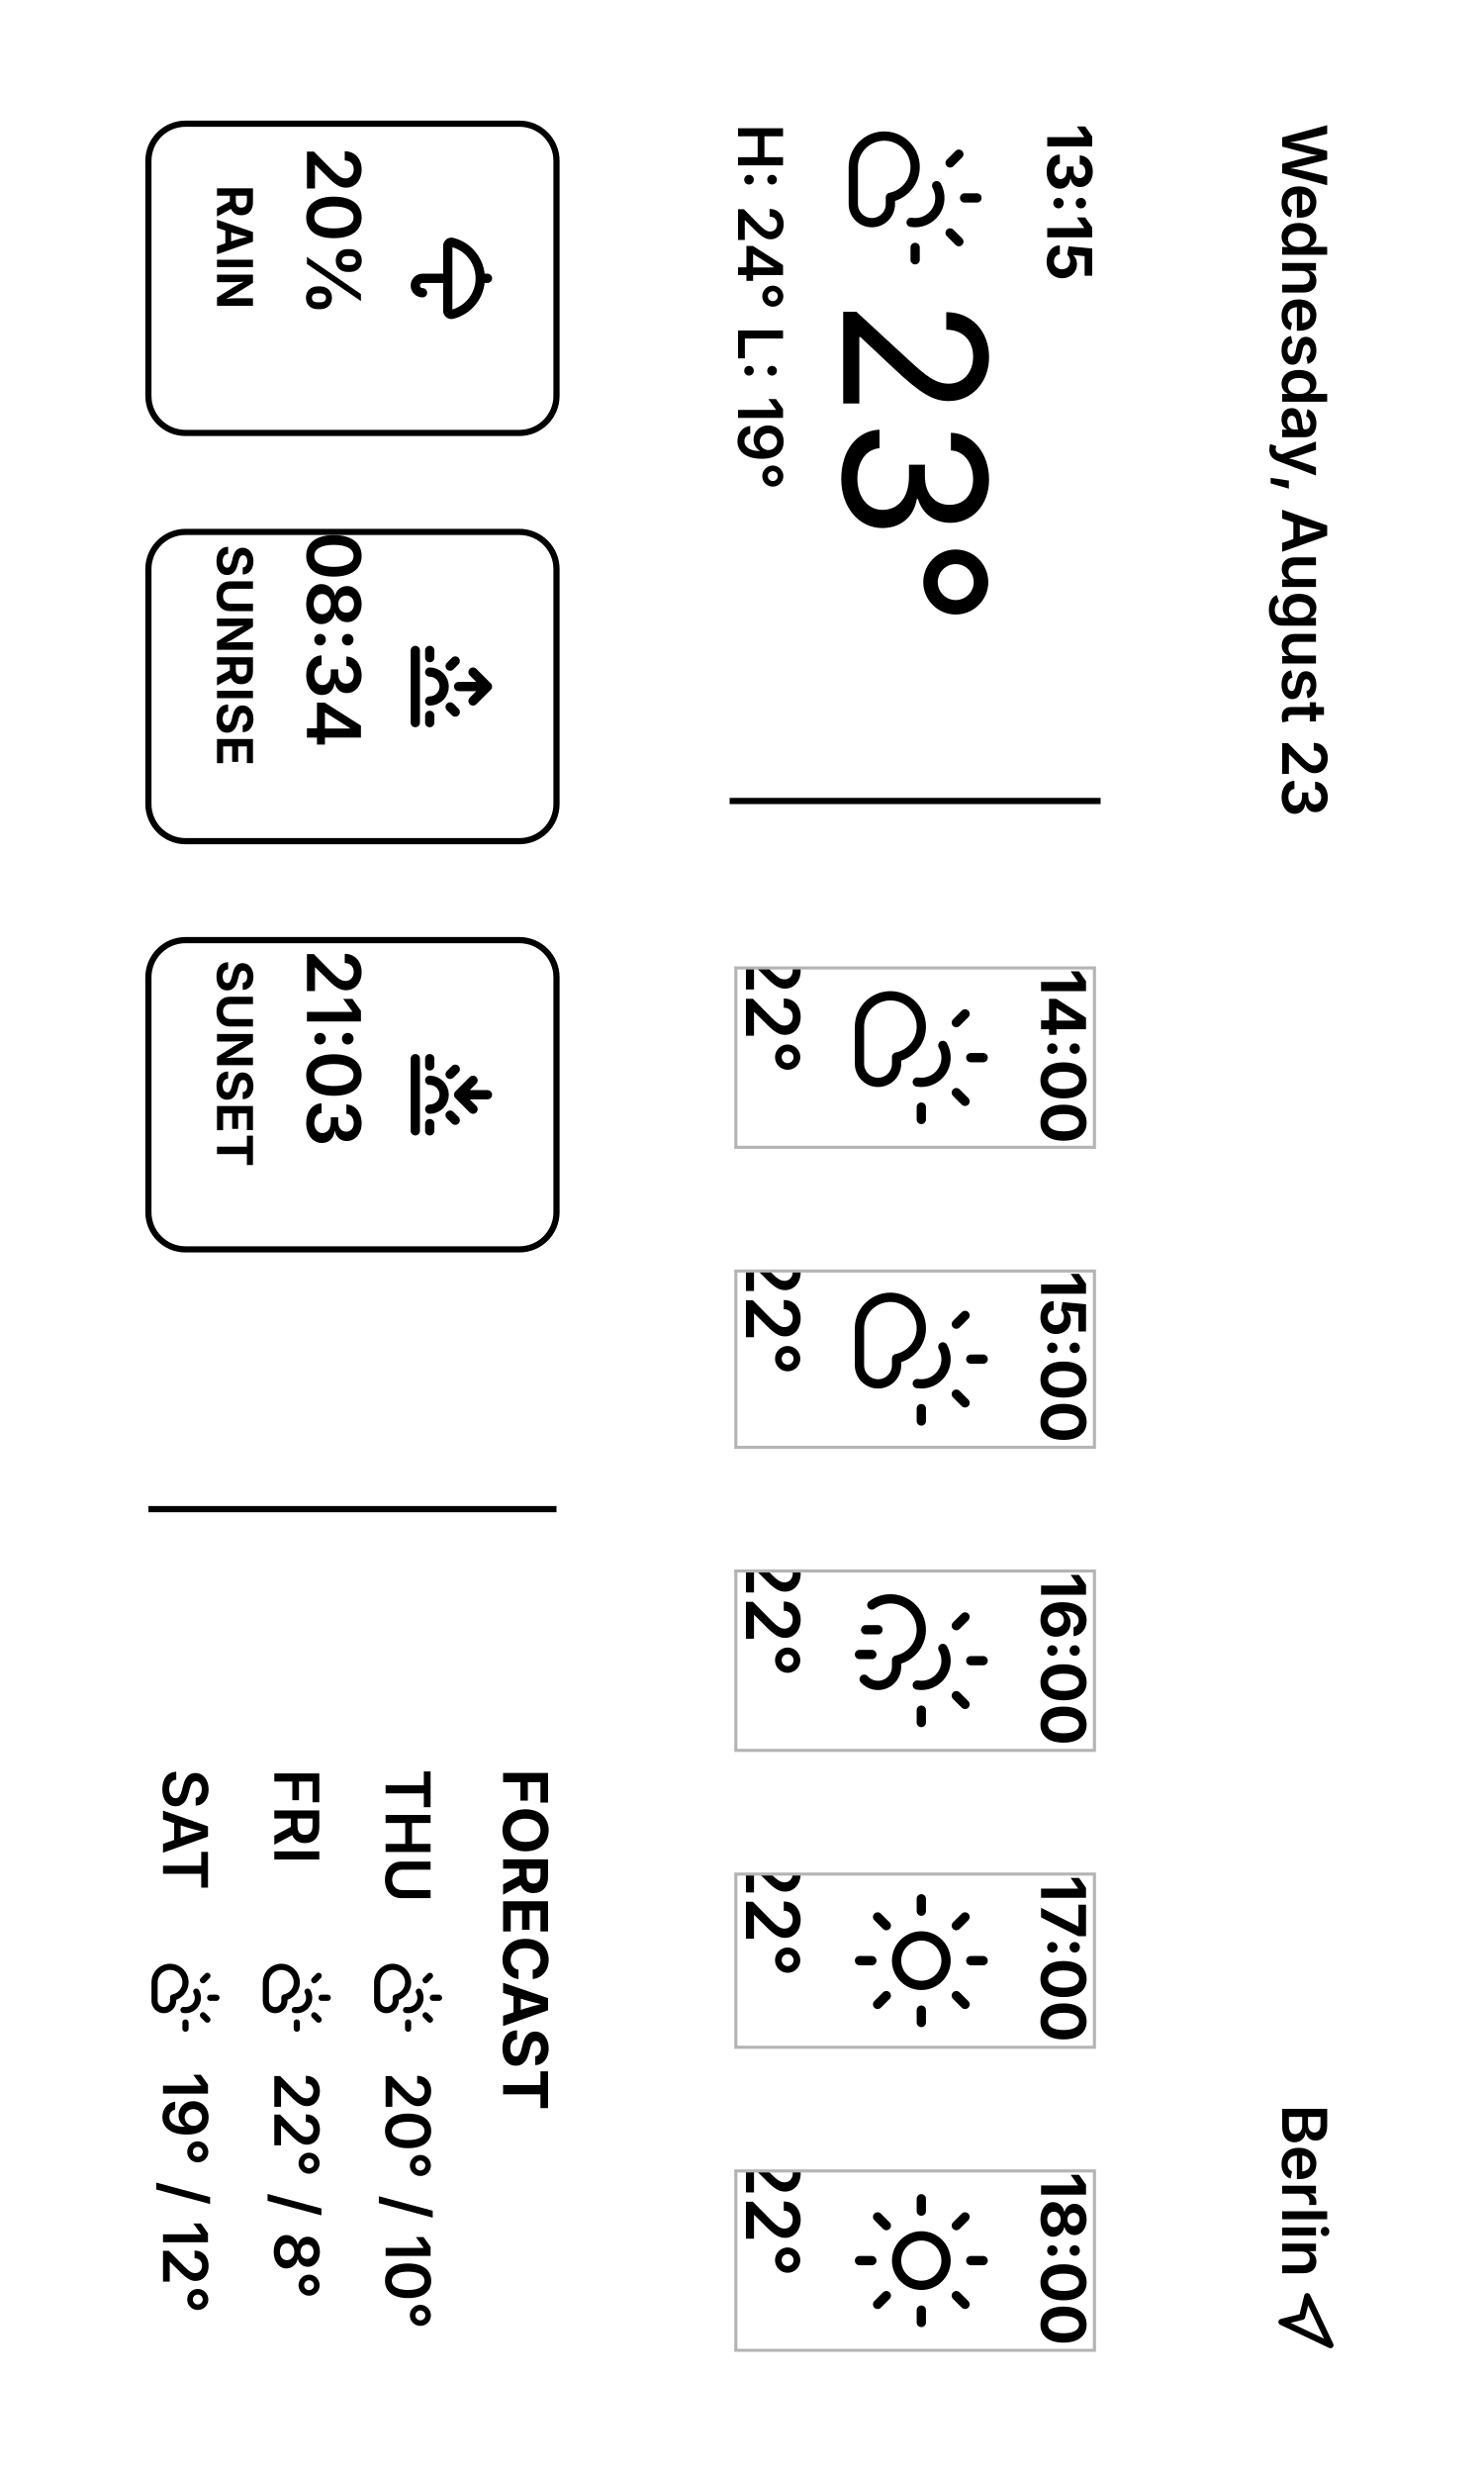
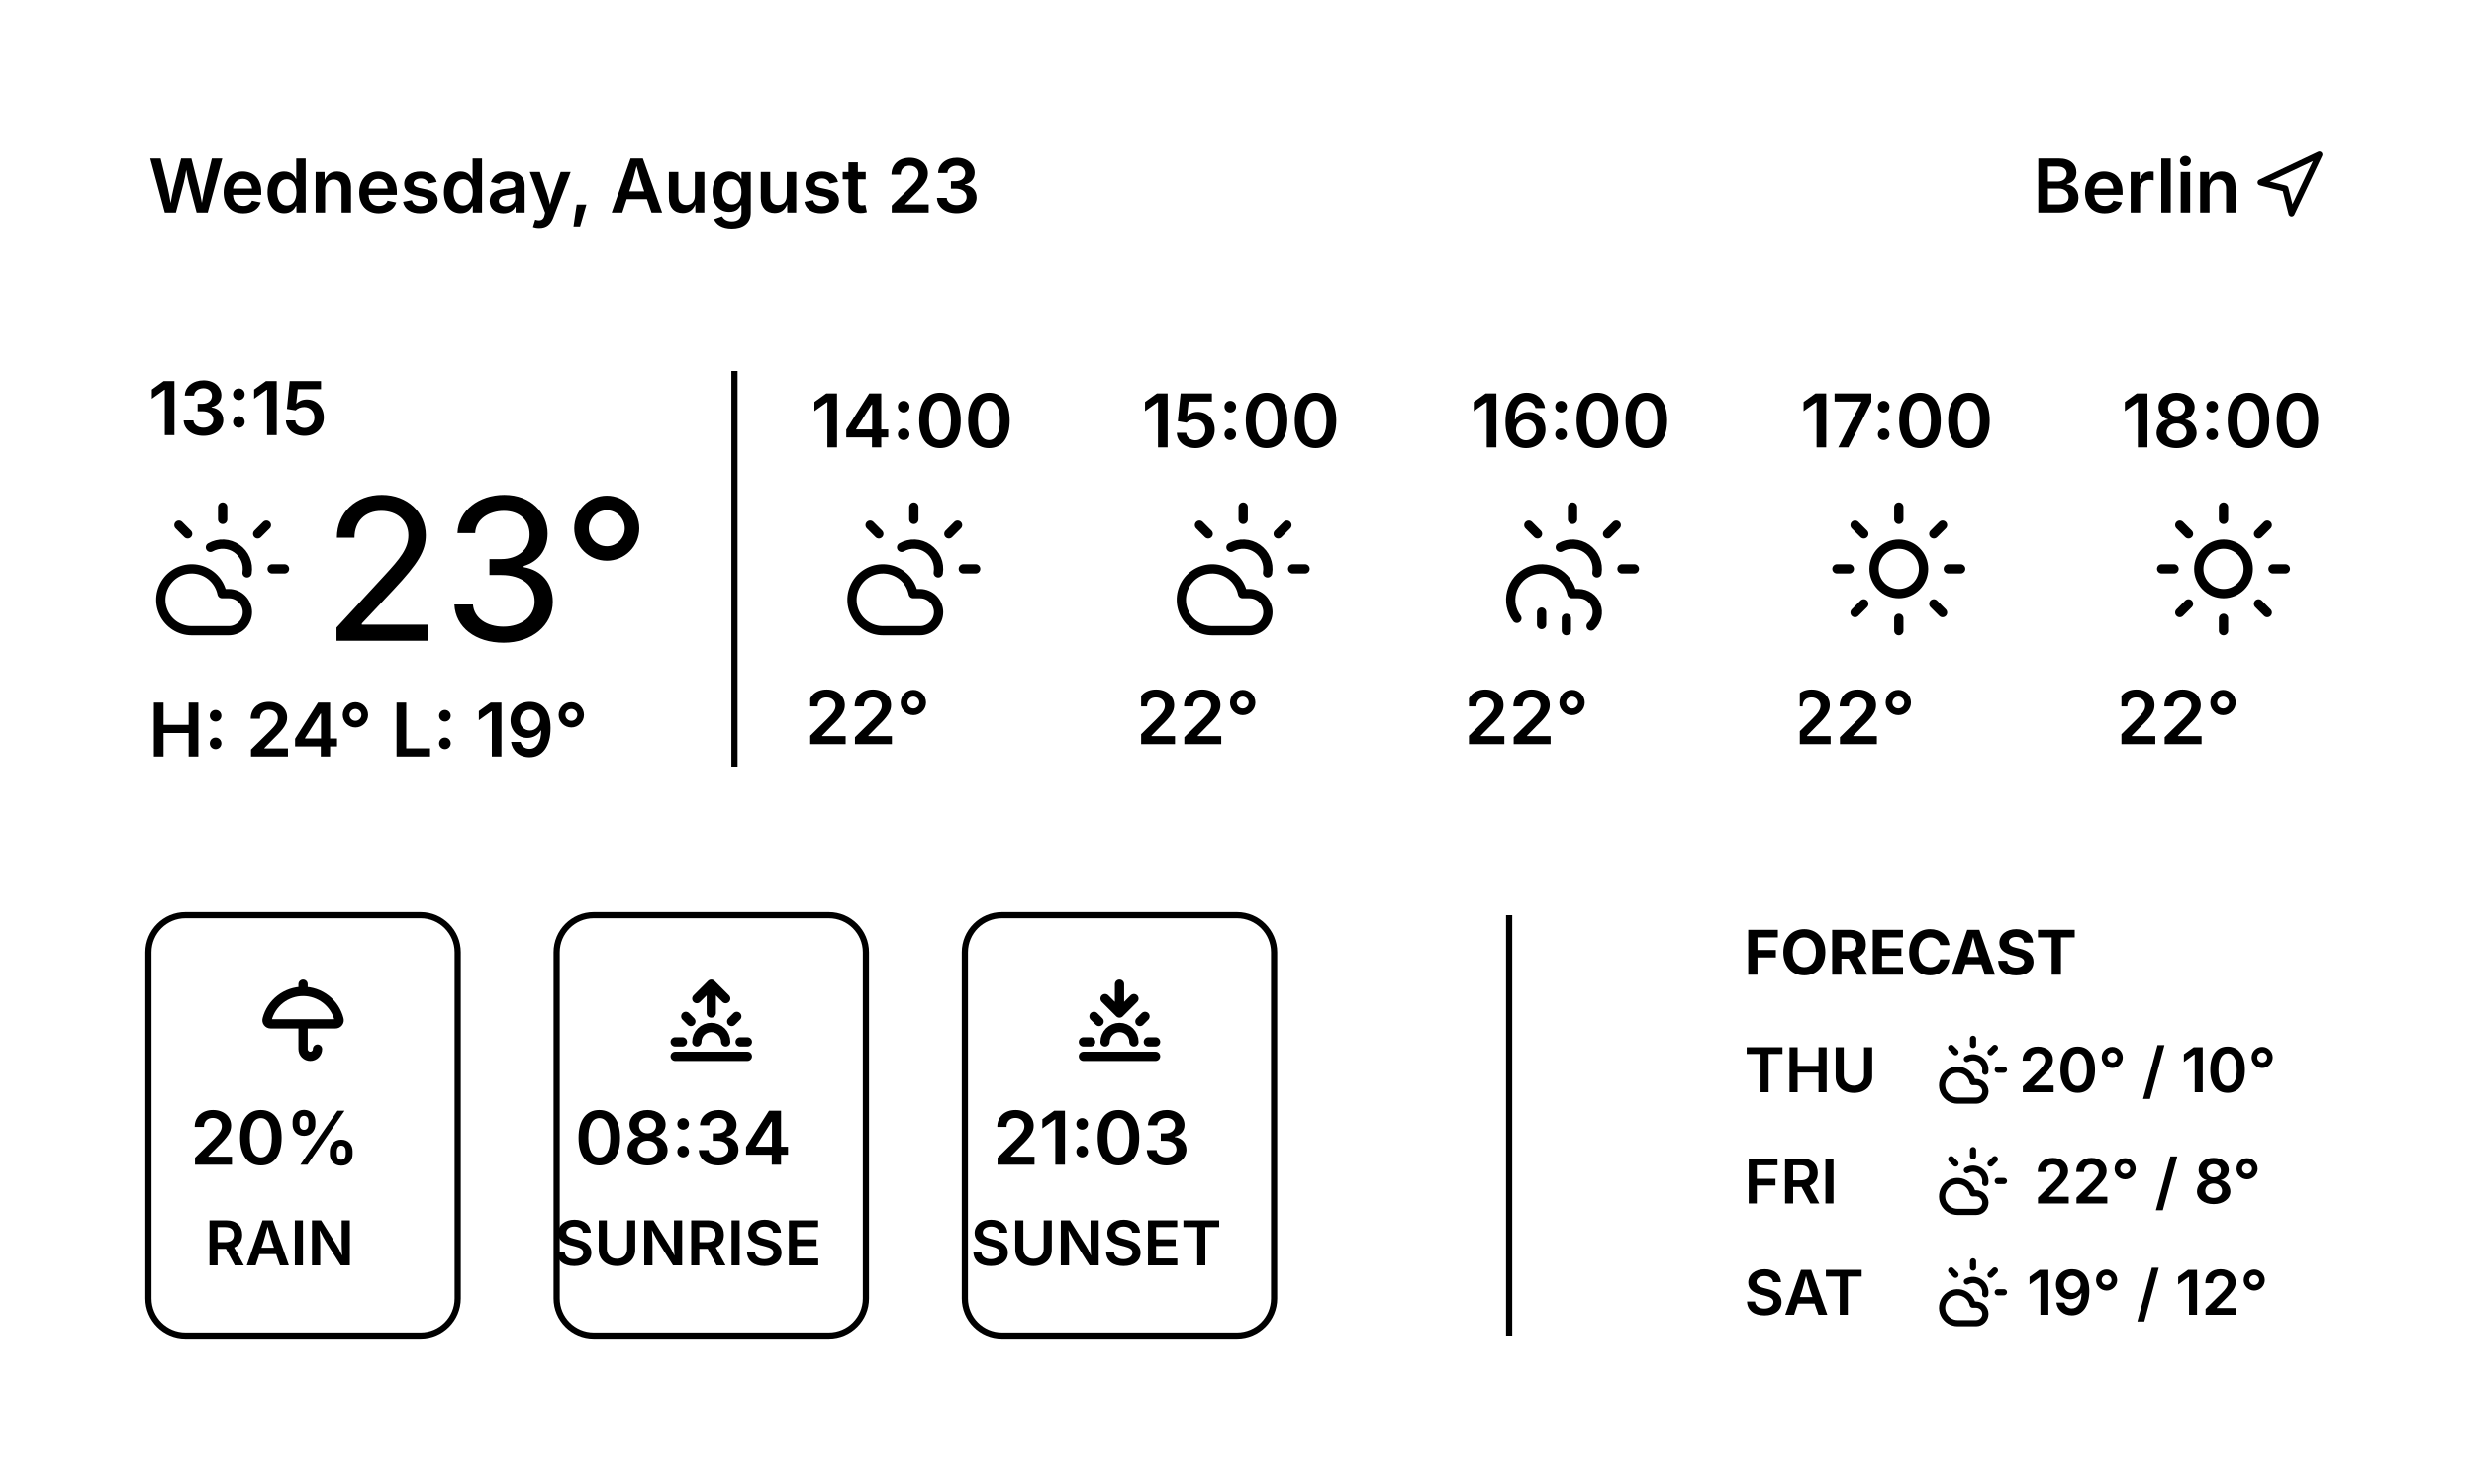
- <svg xmlns="http://www.w3.org/2000/svg" width="480" height="800" viewBox="0 0 480 800" fill="none">
-   <rect width="480" height="800" fill="#1E1E1E" />
-   <rect width="800" height="480" transform="matrix(0 1 -1 0 480 0)" fill="white" />
-   <text transform="matrix(0 1 -1 0 432 40)" fill="black" style="white-space: pre" xml:space="preserve" font-family="Inter" font-size="20" font-weight="600" letter-spacing="0em">
-     <tspan x="0" y="17.273">Wednesday, August 23</tspan>
+ <svg xmlns="http://www.w3.org/2000/svg" width="800" height="480" viewBox="0 0 800 480" fill="none">
+   <rect width="800" height="480" fill="#1E1E1E" />
+   <rect width="800" height="480" fill="white" />
+   <text fill="black" style="white-space: pre" xml:space="preserve" font-family="Inter" font-size="24" font-weight="600" letter-spacing="0em">
+     <tspan x="48" y="68.727">Wednesday, August 23</tspan>
  </text>
-   <text transform="matrix(0 1 -1 0 432 680)" fill="black" style="white-space: pre" xml:space="preserve" font-family="Inter" font-size="20" font-weight="600" letter-spacing="0em">
-     <tspan x="0.453" y="17.273">Berlin</tspan>
+   <text fill="black" style="white-space: pre" xml:space="preserve" font-family="Inter" font-size="24" font-weight="600" letter-spacing="0em">
+     <tspan x="657.344" y="68.727">Berlin</tspan>
  </text>
-   <path d="M422.833 742.5L430.333 758.333L414.5 750.833L421.167 749.167L422.833 742.5Z" stroke-width="2" stroke-linecap="round" stroke-linejoin="round" stroke="black" />
-   <text transform="matrix(0 1 -1 0 356 40)" fill="black" style="white-space: pre" xml:space="preserve" font-family="Inter" font-size="20" font-weight="bold" letter-spacing="0.02em">
-     <tspan x="0" y="17.273">13:15</tspan>
+   <path d="M731 59L750 50L741 69L739 61L731 59Z" stroke-width="2" stroke-linecap="round" stroke-linejoin="round" stroke="black" />
+   <text fill="black" style="white-space: pre" xml:space="preserve" font-family="Inter" font-size="24" font-weight="600" letter-spacing="0em">
+     <tspan x="48" y="140.727">13:15</tspan>
  </text>
-   <path d="M316 64H312M310.14 49.86L307.32 52.68M296 80V84M310.14 78.14L307.32 75.32M294.7 71.894C296.191 72.14 297.721 71.959 299.114 71.371C300.506 70.784 301.703 69.814 302.567 68.574C303.431 67.334 303.926 65.875 303.995 64.365C304.064 62.856 303.703 61.357 302.956 60.044M276 66V54C276 52.108 276.538 50.255 277.549 48.656C278.561 47.057 280.005 45.778 281.715 44.967C283.424 44.156 285.328 43.847 287.207 44.075C289.085 44.303 290.86 45.06 292.325 46.257C293.791 47.453 294.887 49.041 295.486 50.836C296.085 52.631 296.162 54.559 295.709 56.396C295.256 58.233 294.292 59.904 292.927 61.214C291.562 62.525 289.854 63.422 288 63.8V66C288 67.591 287.368 69.117 286.243 70.243C285.117 71.368 283.591 72 282 72C280.409 72 278.883 71.368 277.757 70.243C276.632 69.117 276 67.591 276 66Z" stroke-width="3" stroke-linecap="round" stroke-linejoin="round" stroke="black" />
-   <text transform="matrix(0 1 -1 0 328 96)" fill="black" style="white-space: pre" xml:space="preserve" font-family="Inter" font-size="64" letter-spacing="0em">
-     <tspan x="0" y="55.273">23°</tspan>
+   <path d="M72 164V168M57.86 169.86L60.68 172.68M88 184H92M86.14 169.86L83.32 172.68M79.894 185.3C80.14 183.809 79.959 182.279 79.371 180.886C78.784 179.494 77.814 178.297 76.574 177.433C75.334 176.569 73.875 176.074 72.365 176.005C70.856 175.936 69.357 176.297 68.044 177.044M74 204H62C60.108 204 58.255 203.462 56.656 202.451C55.057 201.439 53.778 199.995 52.967 198.285C52.156 196.576 51.847 194.672 52.075 192.793C52.303 190.915 53.06 189.14 54.257 187.675C55.454 186.209 57.041 185.113 58.836 184.514C60.631 183.915 62.559 183.838 64.396 184.291C66.233 184.744 67.904 185.708 69.214 187.073C70.525 188.438 71.422 190.146 71.8 192H74C75.591 192 77.118 192.632 78.243 193.757C79.368 194.883 80 196.409 80 198C80 199.591 79.368 201.117 78.243 202.243C77.118 203.368 75.591 204 74 204Z" stroke-width="3" stroke-linecap="round" stroke-linejoin="round" stroke="black" />
+   <text fill="black" style="white-space: pre" xml:space="preserve" font-family="Inter" font-size="64" letter-spacing="0em">
+     <tspan x="104" y="207.273">23°</tspan>
  </text>
-   <text transform="matrix(0 1 -1 0 256 40)" fill="black" style="white-space: pre" xml:space="preserve" font-family="Inter" font-size="20" font-weight="600" letter-spacing="0em">
-     <tspan x="0" y="17.273">H: 24° L: 19°</tspan>
+   <text fill="black" style="white-space: pre" xml:space="preserve" font-family="Inter" font-size="24" font-weight="600" letter-spacing="0em">
+     <tspan x="48" y="244.727">H: 24° L: 19°</tspan>
  </text>
-   <rect x="355.5" y="258.5" width="1" height="119" transform="rotate(90 355.5 258.5)" stroke="black" />
+   <rect x="237" y="120.5" width="1" height="127" stroke="black" />
  <g clip-path="url(#clip0_0_1)">
-     <text transform="matrix(0 1 -1 0 354 313)" fill="black" style="white-space: pre" xml:space="preserve" font-family="Inter" font-size="20" font-weight="bold" letter-spacing="0.01em">
-       <tspan x="0.182" y="17.273">14:00</tspan>
+     <text fill="black" style="white-space: pre" xml:space="preserve" font-family="Inter" font-size="24" font-weight="600" letter-spacing="0em">
+       <tspan x="262.254" y="144.727">14:00</tspan>
    </text>
-     <path d="M318 342H314M312.14 327.86L309.32 330.68M298 358V362M312.14 356.14L309.32 353.32M296.7 349.894C298.191 350.14 299.721 349.959 301.114 349.371C302.506 348.784 303.703 347.814 304.567 346.574C305.431 345.334 305.926 343.875 305.995 342.365C306.064 340.856 305.703 339.357 304.956 338.044M278 344V332C278 330.108 278.538 328.255 279.549 326.656C280.561 325.057 282.005 323.778 283.715 322.967C285.424 322.156 287.328 321.847 289.207 322.075C291.085 322.303 292.86 323.06 294.325 324.257C295.791 325.454 296.887 327.042 297.486 328.836C298.085 330.631 298.162 332.559 297.709 334.396C297.256 336.233 296.292 337.904 294.927 339.214C293.562 340.525 291.854 341.422 290 341.8V344C290 345.591 289.368 347.117 288.243 348.243C287.117 349.368 285.591 350 284 350C282.409 350 280.883 349.368 279.757 348.243C278.632 347.117 278 345.591 278 344Z" stroke-width="3" stroke-linecap="round" stroke-linejoin="round" stroke="black" />
-     <text transform="matrix(0 1 -1 0 262 321.5)" text-anchor="middle" fill="black" style="white-space: pre" xml:space="preserve" font-family="Inter" font-size="24" font-weight="600" letter-spacing="0em">
-       <tspan x="20.5" y="20.727">22°</tspan>
+     <path d="M295.5 164V168M281.36 169.86L284.18 172.68M311.5 184H315.5M309.64 169.86L306.82 172.68M303.394 185.3C303.64 183.809 303.459 182.279 302.871 180.886C302.284 179.494 301.314 178.297 300.074 177.433C298.834 176.569 297.375 176.074 295.865 176.005C294.356 175.936 292.857 176.297 291.544 177.044M297.5 204H285.5C283.608 204 281.755 203.462 280.156 202.451C278.557 201.439 277.278 199.995 276.467 198.285C275.656 196.576 275.347 194.672 275.575 192.793C275.803 190.915 276.56 189.14 277.757 187.675C278.954 186.209 280.542 185.113 282.336 184.514C284.131 183.915 286.059 183.838 287.896 184.291C289.733 184.744 291.404 185.708 292.714 187.073C294.025 188.438 294.922 190.146 295.3 192H297.5C299.091 192 300.617 192.632 301.743 193.757C302.868 194.883 303.5 196.409 303.5 198C303.5 199.591 302.868 201.117 301.743 202.243C300.617 203.368 299.091 204 297.5 204Z" stroke-width="3" stroke-linecap="round" stroke-linejoin="round" stroke="black" />
+     <text text-anchor="middle" fill="black" style="white-space: pre" xml:space="preserve" font-family="Inter" font-size="24" font-weight="600" letter-spacing="0em">
+       <tspan x="295.5" y="240.727">22°</tspan>
    </text>
  </g>
-   <rect x="354" y="313" width="58" height="116" transform="rotate(90 354 313)" stroke="#B4B4B4" />
  <g clip-path="url(#clip1_0_1)">
-     <text transform="matrix(0 1 -1 0 354 411)" fill="black" style="white-space: pre" xml:space="preserve" font-family="Inter" font-size="20" font-weight="bold" letter-spacing="0.01em">
-       <tspan x="0.014" y="17.273">15:00</tspan>
+     <text fill="black" style="white-space: pre" xml:space="preserve" font-family="Inter" font-size="24" font-weight="600" letter-spacing="0em">
+       <tspan x="369.152" y="144.727">15:00</tspan>
    </text>
-     <path d="M318 439.5H314M312.14 425.36L309.32 428.18M298 455.5V459.5M312.14 453.64L309.32 450.82M296.7 447.394C298.191 447.64 299.721 447.459 301.114 446.871C302.506 446.284 303.703 445.314 304.567 444.074C305.431 442.834 305.926 441.375 305.995 439.865C306.064 438.356 305.703 436.857 304.956 435.544M278 441.5V429.5C278 427.608 278.538 425.755 279.549 424.156C280.561 422.557 282.005 421.278 283.715 420.467C285.424 419.656 287.328 419.347 289.207 419.575C291.085 419.803 292.86 420.56 294.325 421.757C295.791 422.954 296.887 424.541 297.486 426.336C298.085 428.131 298.162 430.059 297.709 431.896C297.256 433.733 296.292 435.404 294.927 436.714C293.562 438.025 291.854 438.922 290 439.3V441.5C290 443.091 289.368 444.617 288.243 445.743C287.117 446.868 285.591 447.5 284 447.5C282.409 447.5 280.883 446.868 279.757 445.743C278.632 444.617 278 443.091 278 441.5Z" stroke-width="3" stroke-linecap="round" stroke-linejoin="round" stroke="black" />
-     <text transform="matrix(0 1 -1 0 262 419)" text-anchor="middle" fill="black" style="white-space: pre" xml:space="preserve" font-family="Inter" font-size="24" font-weight="600" letter-spacing="0em">
-       <tspan x="20.5" y="20.727">22°</tspan>
+     <path d="M402 164V168M387.86 169.86L390.68 172.68M418 184H422M416.14 169.86L413.32 172.68M409.894 185.3C410.14 183.809 409.959 182.279 409.371 180.886C408.784 179.494 407.814 178.297 406.574 177.433C405.334 176.569 403.875 176.074 402.365 176.005C400.856 175.936 399.357 176.297 398.044 177.044M404 204H392C390.108 204 388.255 203.462 386.656 202.451C385.057 201.439 383.778 199.995 382.967 198.285C382.156 196.576 381.847 194.672 382.075 192.793C382.303 190.915 383.06 189.14 384.257 187.675C385.454 186.209 387.042 185.113 388.836 184.514C390.631 183.915 392.559 183.838 394.396 184.291C396.233 184.744 397.904 185.708 399.214 187.073C400.525 188.438 401.422 190.146 401.8 192H404C405.591 192 407.117 192.632 408.243 193.757C409.368 194.883 410 196.409 410 198C410 199.591 409.368 201.117 408.243 202.243C407.117 203.368 405.591 204 404 204Z" stroke-width="3" stroke-linecap="round" stroke-linejoin="round" stroke="black" />
+     <text text-anchor="middle" fill="black" style="white-space: pre" xml:space="preserve" font-family="Inter" font-size="24" font-weight="600" letter-spacing="0em">
+       <tspan x="402" y="240.727">22°</tspan>
    </text>
  </g>
-   <rect x="354" y="411" width="57" height="116" transform="rotate(90 354 411)" stroke="#B4B4B4" />
  <g clip-path="url(#clip2_0_1)">
-     <text transform="matrix(0 1 -1 0 354 508)" fill="black" style="white-space: pre" xml:space="preserve" font-family="Inter" font-size="20" font-weight="bold" letter-spacing="0.01em">
-       <tspan x="0.358" y="17.273">16:00</tspan>
+     <text fill="black" style="white-space: pre" xml:space="preserve" font-family="Inter" font-size="24" font-weight="600" letter-spacing="0em">
+       <tspan x="475.465" y="144.727">16:00</tspan>
    </text>
-     <path d="M318 537H314M312.14 522.86L309.32 525.68M298 553V557M312.14 551.14L309.32 548.32M296.7 544.894C298.191 545.14 299.721 544.959 301.114 544.371C302.506 543.784 303.703 542.814 304.567 541.574C305.431 540.334 305.926 538.875 305.995 537.365C306.064 535.856 305.703 534.357 304.956 533.044M282 519C283.2 518.101 284.586 517.483 286.057 517.193C287.528 516.902 289.045 516.946 290.496 517.32C291.948 517.695 293.297 518.392 294.443 519.358C295.589 520.324 296.503 521.536 297.117 522.903C297.732 524.271 298.031 525.759 297.993 527.258C297.955 528.756 297.58 530.227 296.897 531.561C296.213 532.896 295.239 534.059 294.045 534.966C292.851 535.873 291.469 536.5 290 536.8V539C290.002 540.217 289.634 541.406 288.944 542.408C288.255 543.411 287.276 544.18 286.14 544.614C285.003 545.048 283.761 545.126 282.578 544.838C281.396 544.55 280.329 543.909 279.52 543M282 535H278M284 527H280" stroke-width="3" stroke-linecap="round" stroke-linejoin="round" stroke="black" />
-     <text transform="matrix(0 1 -1 0 262 516.5)" text-anchor="middle" fill="black" style="white-space: pre" xml:space="preserve" font-family="Inter" font-size="24" font-weight="600" letter-spacing="0em">
-       <tspan x="20.5" y="20.727">22°</tspan>
+     <path d="M508.5 164V168M494.36 169.86L497.18 172.68M524.5 184H528.5M522.64 169.86L519.82 172.68M516.394 185.3C516.64 183.809 516.459 182.279 515.871 180.886C515.284 179.494 514.314 178.297 513.074 177.433C511.834 176.569 510.375 176.074 508.865 176.005C507.356 175.936 505.857 176.297 504.544 177.044M490.5 200C489.601 198.8 488.983 197.414 488.693 195.943C488.402 194.472 488.446 192.955 488.82 191.504C489.195 190.052 489.892 188.703 490.858 187.557C491.824 186.411 493.036 185.497 494.403 184.883C495.771 184.268 497.259 183.969 498.758 184.007C500.256 184.045 501.727 184.42 503.061 185.103C504.396 185.787 505.559 186.761 506.466 187.955C507.373 189.149 508 190.531 508.3 192H510.5C511.717 191.998 512.906 192.366 513.908 193.056C514.911 193.745 515.68 194.724 516.114 195.86C516.548 196.997 516.626 198.239 516.338 199.422C516.05 200.604 515.409 201.671 514.5 202.48M506.5 200V204M498.5 198V202" stroke-width="3" stroke-linecap="round" stroke-linejoin="round" stroke="black" />
+     <text text-anchor="middle" fill="black" style="white-space: pre" xml:space="preserve" font-family="Inter" font-size="24" font-weight="600" letter-spacing="0em">
+       <tspan x="508.5" y="240.727">22°</tspan>
    </text>
  </g>
-   <rect x="354" y="508" width="58" height="116" transform="rotate(90 354 508)" stroke="#B4B4B4" />
  <g clip-path="url(#clip3_0_1)">
-     <text transform="matrix(0 1 -1 0 354 606)" fill="black" style="white-space: pre" xml:space="preserve" font-family="Inter" font-size="20" font-weight="bold" letter-spacing="0.01em">
-       <tspan x="0.354" y="17.273">17:00</tspan>
+     <text fill="black" style="white-space: pre" xml:space="preserve" font-family="Inter" font-size="24" font-weight="600" letter-spacing="0em">
+       <tspan x="582.113" y="144.727">17:00</tspan>
    </text>
-     <path d="M318 634H314M282 634H278M312.14 619.86L309.32 622.68M286.68 645.32L283.86 648.14M298 614V618M298 650V654M286.68 622.68L283.86 619.86M312.14 648.14L309.32 645.32M298 642C293.582 642 290 638.418 290 634C290 629.582 293.582 626 298 626C302.418 626 306 629.582 306 634C306 638.418 302.418 642 298 642Z" stroke-width="3" stroke-linecap="round" stroke-linejoin="round" stroke="black" />
-     <text transform="matrix(0 1 -1 0 262 613.5)" text-anchor="middle" fill="black" style="white-space: pre" xml:space="preserve" font-family="Inter" font-size="24" font-weight="600" letter-spacing="0em">
-       <tspan x="20.5" y="20.727">22°</tspan>
+     <path d="M614 164V168M614 200V204M599.86 169.86L602.68 172.68M625.32 195.32L628.14 198.14M594 184H598M630 184H634M602.68 195.32L599.86 198.14M628.14 169.86L625.32 172.68M622 184C622 188.418 618.418 192 614 192C609.582 192 606 188.418 606 184C606 179.582 609.582 176 614 176C618.418 176 622 179.582 622 184Z" stroke-width="3" stroke-linecap="round" stroke-linejoin="round" stroke="black" />
+     <text text-anchor="middle" fill="black" style="white-space: pre" xml:space="preserve" font-family="Inter" font-size="24" font-weight="600" letter-spacing="0em">
+       <tspan x="614" y="240.727">22°</tspan>
    </text>
  </g>
-   <rect x="354" y="606" width="56" height="116" transform="rotate(90 354 606)" stroke="#B4B4B4" />
  <g clip-path="url(#clip4_0_1)">
-     <text transform="matrix(0 1 -1 0 354 702)" fill="black" style="white-space: pre" xml:space="preserve" font-family="Inter" font-size="20" font-weight="bold" letter-spacing="0.01em">
-       <tspan x="0.348" y="17.273">18:00</tspan>
+     <text fill="black" style="white-space: pre" xml:space="preserve" font-family="Inter" font-size="24" font-weight="600" letter-spacing="0em">
+       <tspan x="686" y="144.727">18:00</tspan>
    </text>
-     <path d="M318 731H314M282 731H278M312.14 716.86L309.32 719.68M286.68 742.32L283.86 745.14M298 711V715M298 747V751M286.68 719.68L283.86 716.86M312.14 745.14L309.32 742.32M298 739C293.582 739 290 735.418 290 731C290 726.582 293.582 723 298 723C302.418 723 306 726.582 306 731C306 735.418 302.418 739 298 739Z" stroke-width="3" stroke-linecap="round" stroke-linejoin="round" stroke="black" />
-     <text transform="matrix(0 1 -1 0 262 710.5)" text-anchor="middle" fill="black" style="white-space: pre" xml:space="preserve" font-family="Inter" font-size="24" font-weight="600" letter-spacing="0em">
-       <tspan x="20.5" y="20.727">22°</tspan>
+     <path d="M719 164V168M719 200V204M704.86 169.86L707.68 172.68M730.32 195.32L733.14 198.14M699 184H703M735 184H739M707.68 195.32L704.86 198.14M733.14 169.86L730.32 172.68M727 184C727 188.418 723.418 192 719 192C714.582 192 711 188.418 711 184C711 179.582 714.582 176 719 176C723.418 176 727 179.582 727 184Z" stroke-width="3" stroke-linecap="round" stroke-linejoin="round" stroke="black" />
+     <text text-anchor="middle" fill="black" style="white-space: pre" xml:space="preserve" font-family="Inter" font-size="24" font-weight="600" letter-spacing="0em">
+       <tspan x="719" y="240.727">22°</tspan>
    </text>
  </g>
-   <rect x="354" y="702" width="58" height="116" transform="rotate(90 354 702)" stroke="#B4B4B4" />
+   <rect x="48" y="296" width="100" height="136" rx="12" stroke="black" stroke-width="2" stroke-miterlimit="16" />
  <g clip-path="url(#clip5_0_1)">
-     <g clip-path="url(#clip6_0_1)">
-       <path d="M144.833 90H136.667C136.048 90 135.454 90.246 135.017 90.683C134.579 91.121 134.333 91.715 134.333 92.333C134.333 92.952 134.579 93.546 135.017 93.983C135.454 94.421 136.048 94.667 136.667 94.667M157.667 90H155.333M144.833 100.491C144.832 100.672 144.873 100.851 144.953 101.014C145.032 101.177 145.149 101.319 145.293 101.429C145.438 101.538 145.605 101.613 145.784 101.647C145.962 101.68 146.145 101.672 146.32 101.622C148.899 100.961 151.186 99.46 152.818 97.355C154.451 95.251 155.337 92.664 155.337 90.001C155.337 87.337 154.451 84.75 152.818 82.646C151.186 80.542 148.899 79.041 146.32 78.379C146.146 78.329 145.964 78.321 145.786 78.354C145.609 78.387 145.442 78.461 145.298 78.57C145.153 78.678 145.037 78.819 144.956 78.98C144.876 79.142 144.834 79.32 144.833 79.5V100.491Z" stroke-width="3" stroke-linecap="round" stroke-linejoin="round" stroke="black" />
-     </g>
-     <text transform="matrix(0 1 -1 0 120 40)" text-anchor="middle" fill="black" style="white-space: pre" xml:space="preserve" font-family="Inter" font-size="24" font-weight="600" letter-spacing="0em">
-       <tspan x="50" y="20.727">20%</tspan>
-     </text>
-     <text transform="matrix(0 1 -1 0 84 40)" text-anchor="middle" fill="black" style="white-space: pre" xml:space="preserve" font-family="Inter" font-size="16" font-weight="bold" letter-spacing="0.02em">
-       <tspan x="50" y="13.818">RAIN</tspan>
-     </text>
+     <path d="M98 331.167V339.333C98 339.952 98.246 340.546 98.683 340.983C99.121 341.421 99.715 341.667 100.333 341.667C100.952 341.667 101.546 341.421 101.983 340.983C102.421 340.546 102.667 339.952 102.667 339.333M98 318.333V320.667M108.491 331.167C108.672 331.168 108.851 331.127 109.014 331.048C109.177 330.968 109.319 330.851 109.429 330.707C109.538 330.562 109.613 330.395 109.647 330.216C109.68 330.038 109.672 329.855 109.622 329.68C108.961 327.101 107.46 324.814 105.355 323.182C103.251 321.549 100.664 320.663 98.001 320.663C95.338 320.663 92.75 321.549 90.646 323.182C88.542 324.814 87.041 327.101 86.379 329.68C86.329 329.854 86.321 330.036 86.354 330.214C86.387 330.391 86.461 330.559 86.57 330.703C86.678 330.847 86.819 330.963 86.98 331.044C87.142 331.125 87.32 331.167 87.5 331.167H108.491Z" stroke-width="3" stroke-linecap="round" stroke-linejoin="round" stroke="black" />
  </g>
-   <rect x="180" y="40" width="100" height="132" rx="12" transform="rotate(90 180 40)" stroke="black" stroke-width="2" stroke-miterlimit="16" />
+   <text text-anchor="middle" fill="black" style="white-space: pre" xml:space="preserve" font-family="Inter" font-size="24" font-weight="600" letter-spacing="0em">
+     <tspan x="98" y="376.727">20%</tspan>
+   </text>
+   <text text-anchor="middle" fill="black" style="white-space: pre" xml:space="preserve" font-family="Inter" font-size="20" font-weight="600" letter-spacing="0em">
+     <tspan x="98" y="409.273">RAIN</tspan>
+   </text>
+   <rect x="180" y="296" width="100" height="136" rx="12" stroke="black" stroke-width="2" stroke-miterlimit="16" />
+   <g clip-path="url(#clip6_0_1)">
+     <path d="M230 318.333V327.667M234.667 323L230 318.333L225.333 323M221.752 328.752L223.397 330.397M218.333 337H220.667M239.333 337H241.667M238.248 328.752L236.603 330.397M241.667 341.667H218.333M234.667 337C234.667 335.762 234.175 334.575 233.3 333.7C232.425 332.825 231.238 332.333 230 332.333C228.762 332.333 227.575 332.825 226.7 333.7C225.825 334.575 225.333 335.762 225.333 337" stroke-width="3" stroke-linecap="round" stroke-linejoin="round" stroke="black" />
+   </g>
+   <text text-anchor="middle" fill="black" style="white-space: pre" xml:space="preserve" font-family="Inter" font-size="24" font-weight="600" letter-spacing="0em">
+     <tspan x="230" y="376.727">08:34</tspan>
+   </text>
+   <text text-anchor="middle" fill="black" style="white-space: pre" xml:space="preserve" font-family="Inter" font-size="20" font-weight="600" letter-spacing="0em">
+     <tspan x="230" y="409.273">SUNRISE</tspan>
+   </text>
+   <rect x="312" y="296" width="100" height="136" rx="12" stroke="black" stroke-width="2" stroke-miterlimit="16" />
  <g clip-path="url(#clip7_0_1)">
-     <g clip-path="url(#clip8_0_1)">
-       <path d="M157.667 222H148.333M153 226.667L157.667 222L153 217.333M147.248 213.752L145.603 215.397M139 210.333V212.667M139 231.333V233.667M147.248 230.248L145.603 228.603M134.333 233.667V210.333M139 226.667C140.238 226.667 141.425 226.175 142.3 225.3C143.175 224.425 143.667 223.238 143.667 222C143.667 220.762 143.175 219.575 142.3 218.7C141.425 217.825 140.238 217.333 139 217.333" stroke-width="3" stroke-linecap="round" stroke-linejoin="round" stroke="black" />
-     </g>
-     <text transform="matrix(0 1 -1 0 120 172)" text-anchor="middle" fill="black" style="white-space: pre" xml:space="preserve" font-family="Inter" font-size="24" font-weight="600" letter-spacing="0em">
-       <tspan x="50" y="20.727">08:34</tspan>
-     </text>
-     <text transform="matrix(0 1 -1 0 84 172)" text-anchor="middle" fill="black" style="white-space: pre" xml:space="preserve" font-family="Inter" font-size="16" font-weight="bold" letter-spacing="0.02em">
-       <tspan x="50" y="13.818">SUNRISE</tspan>
-     </text>
+     <path d="M362 327.667V318.333M357.333 323L362 327.667L366.667 323M353.752 328.752L355.397 330.397M350.333 337H352.667M371.333 337H373.667M370.248 328.752L368.603 330.397M373.667 341.667H350.333M366.667 337C366.667 335.762 366.175 334.575 365.3 333.7C364.425 332.825 363.238 332.333 362 332.333C360.762 332.333 359.575 332.825 358.7 333.7C357.825 334.575 357.333 335.762 357.333 337" stroke-width="3" stroke-linecap="round" stroke-linejoin="round" stroke="black" />
  </g>
-   <rect x="180" y="172" width="100" height="132" rx="12" transform="rotate(90 180 172)" stroke="black" stroke-width="2" stroke-miterlimit="16" />
-   <g clip-path="url(#clip9_0_1)">
-     <g clip-path="url(#clip10_0_1)">
-       <path d="M148.333 354H157.667M153 349.333L148.333 354L153 358.667M147.248 345.752L145.603 347.397M139 342.333V344.667M139 363.333V365.667M147.248 362.248L145.603 360.603M134.333 365.667V342.333M139 358.667C140.238 358.667 141.425 358.175 142.3 357.3C143.175 356.425 143.667 355.238 143.667 354C143.667 352.762 143.175 351.575 142.3 350.7C141.425 349.825 140.238 349.333 139 349.333" stroke-width="3" stroke-linecap="round" stroke-linejoin="round" stroke="black" />
-     </g>
-     <text transform="matrix(0 1 -1 0 120 304)" text-anchor="middle" fill="black" style="white-space: pre" xml:space="preserve" font-family="Inter" font-size="24" font-weight="600" letter-spacing="0em">
-       <tspan x="50" y="20.727">21:03</tspan>
-     </text>
-     <text transform="matrix(0 1 -1 0 84 304)" text-anchor="middle" fill="black" style="white-space: pre" xml:space="preserve" font-family="Inter" font-size="16" font-weight="bold" letter-spacing="0.02em">
-       <tspan x="50" y="13.818">SUNSET</tspan>
-     </text>
-   </g>
-   <rect x="180" y="304" width="100" height="132" rx="12" transform="rotate(90 180 304)" stroke="black" stroke-width="2" stroke-miterlimit="16" />
-   <rect x="179.5" y="487.5" width="1" height="131" transform="rotate(90 179.5 487.5)" stroke="black" />
-   <text transform="matrix(0 1 -1 0 180 572)" fill="black" style="white-space: pre" xml:space="preserve" font-family="Inter" font-size="20" font-weight="bold" letter-spacing="0.02em">
-     <tspan x="0" y="17.273">FORECAST</tspan>
+   <text text-anchor="middle" fill="black" style="white-space: pre" xml:space="preserve" font-family="Inter" font-size="24" font-weight="600" letter-spacing="0em">
+     <tspan x="362" y="376.727">21:03</tspan>
  </text>
-   <text transform="matrix(0 1 -1 0 142 572)" fill="black" style="white-space: pre" xml:space="preserve" font-family="Inter" font-size="20" font-weight="600" letter-spacing="0.01em">
-     <tspan x="0" y="17.273">THU</tspan>
+   <text text-anchor="middle" fill="black" style="white-space: pre" xml:space="preserve" font-family="Inter" font-size="20" font-weight="600" letter-spacing="0em">
+     <tspan x="362" y="409.273">SUNSET</tspan>
  </text>
-   <path d="M142 645.999H140M139.07 638.929L137.66 640.339M132 654V656M139.07 653.07L137.66 651.66M131.35 649.947C132.096 650.07 132.861 649.979 133.557 649.685C134.253 649.392 134.852 648.907 135.284 648.287C135.715 647.667 135.963 646.937 135.997 646.182C136.032 645.427 135.852 644.678 135.478 644.021M122 647V640.999C122 640.053 122.269 639.127 122.775 638.327C123.28 637.527 124.003 636.888 124.857 636.482C125.712 636.077 126.664 635.922 127.603 636.037C128.542 636.151 129.43 636.529 130.163 637.127C130.895 637.726 131.443 638.52 131.743 639.417C132.042 640.315 132.081 641.279 131.855 642.197C131.628 643.116 131.146 643.951 130.463 644.607C129.781 645.262 128.927 645.71 128 645.899V647C128 647.795 127.684 648.558 127.121 649.121C126.559 649.684 125.796 650 125 650C124.204 650 123.441 649.684 122.879 649.121C122.316 648.558 122 647.795 122 647Z" stroke-width="2" stroke-linecap="round" stroke-linejoin="round" stroke="black" />
-   <text transform="matrix(0 1 -1 0 142 670)" fill="black" style="white-space: pre" xml:space="preserve" font-family="Inter" font-size="20" font-weight="600" letter-spacing="0em">
-     <tspan x="0" y="17.273">20° / 10°</tspan>
+   <rect x="487.5" y="296.5" width="1" height="135" stroke="black" />
+   <text fill="black" style="white-space: pre" xml:space="preserve" font-family="Inter" font-size="20" font-weight="bold" letter-spacing="0em">
+     <tspan x="564" y="315.273">FORECAST</tspan>
  </text>
-   <text transform="matrix(0 1 -1 0 106 572)" fill="black" style="white-space: pre" xml:space="preserve" font-family="Inter" font-size="20" font-weight="600" letter-spacing="0.01em">
-     <tspan x="0" y="17.273">FRI</tspan>
+   <text fill="black" style="white-space: pre" xml:space="preserve" font-family="Inter" font-size="20" font-weight="600" letter-spacing="0em">
+     <tspan x="564" y="353.273">THU</tspan>
  </text>
-   <path d="M106 645.999H104M103.07 638.929L101.66 640.339M96 654V656M103.07 653.07L101.66 651.66M95.35 649.947C96.096 650.07 96.861 649.979 97.557 649.685C98.253 649.392 98.852 648.907 99.284 648.287C99.716 647.667 99.963 646.937 99.997 646.182C100.032 645.427 99.852 644.678 99.478 644.021M86 647V640.999C86 640.053 86.269 639.127 86.775 638.327C87.28 637.527 88.002 636.888 88.857 636.482C89.712 636.077 90.664 635.922 91.603 636.037C92.543 636.151 93.43 636.529 94.163 637.127C94.895 637.726 95.443 638.52 95.743 639.417C96.042 640.315 96.081 641.279 95.855 642.197C95.628 643.116 95.146 643.951 94.463 644.607C93.781 645.262 92.927 645.71 92 645.899V647C92 647.795 91.684 648.558 91.121 649.121C90.559 649.684 89.796 650 89 650C88.204 650 87.441 649.684 86.879 649.121C86.316 648.558 86 647.795 86 647Z" stroke-width="2" stroke-linecap="round" stroke-linejoin="round" stroke="black" />
-   <text transform="matrix(0 1 -1 0 106 670)" fill="black" style="white-space: pre" xml:space="preserve" font-family="Inter" font-size="20" font-weight="600" letter-spacing="0em">
-     <tspan x="0" y="17.273">22° / 8°</tspan>
+   <path d="M637.999 336V338M630.929 338.93L632.339 340.34M646 346H648M645.07 338.93L643.66 340.34M641.947 346.65C642.07 345.904 641.979 345.139 641.685 344.443C641.392 343.747 640.907 343.148 640.287 342.716C639.667 342.285 638.937 342.037 638.182 342.003C637.427 341.968 636.678 342.148 636.021 342.522M639 356H632.999C632.053 356 631.127 355.731 630.327 355.225C629.527 354.72 628.888 353.997 628.482 353.143C628.077 352.288 627.922 351.336 628.037 350.397C628.151 349.458 628.529 348.57 629.127 347.837C629.726 347.105 630.52 346.557 631.417 346.257C632.315 345.958 633.279 345.919 634.197 346.145C635.116 346.372 635.951 346.854 636.607 347.537C637.262 348.219 637.71 349.073 637.899 350H639C639.795 350 640.558 350.316 641.121 350.879C641.684 351.441 642 352.204 642 353C642 353.796 641.684 354.559 641.121 355.121C640.558 355.684 639.795 356 639 356Z" stroke-width="2" stroke-linecap="round" stroke-linejoin="round" stroke="black" />
+   <text text-anchor="middle" fill="black" style="white-space: pre" xml:space="preserve" font-family="Inter" font-size="20" font-weight="600" letter-spacing="0em">
+     <tspan x="702" y="353.273">20° / 10°</tspan>
  </text>
-   <text transform="matrix(0 1 -1 0 70 572)" fill="black" style="white-space: pre" xml:space="preserve" font-family="Inter" font-size="20" font-weight="600" letter-spacing="0.01em">
-     <tspan x="0" y="17.273">SAT</tspan>
+   <text fill="black" style="white-space: pre" xml:space="preserve" font-family="Inter" font-size="20" font-weight="600" letter-spacing="0em">
+     <tspan x="564" y="389.273">FRI</tspan>
  </text>
-   <path d="M70 645.999H68M67.07 638.929L65.66 640.339M60 654V656M67.07 653.07L65.66 651.66M59.35 649.947C60.096 650.07 60.861 649.979 61.557 649.685C62.253 649.392 62.852 648.907 63.283 648.287C63.715 647.667 63.963 646.937 63.997 646.182C64.032 645.427 63.852 644.678 63.478 644.021M50 647V640.999C50 640.053 50.269 639.127 50.775 638.327C51.28 637.527 52.002 636.888 52.857 636.482C53.712 636.077 54.664 635.922 55.603 636.037C56.542 636.151 57.43 636.529 58.163 637.127C58.895 637.726 59.443 638.52 59.743 639.417C60.042 640.315 60.081 641.279 59.855 642.197C59.628 643.116 59.146 643.951 58.463 644.607C57.781 645.262 56.927 645.71 56 645.899V647C56 647.795 55.684 648.558 55.121 649.121C54.559 649.684 53.796 650 53 650C52.204 650 51.441 649.684 50.879 649.121C50.316 648.558 50 647.795 50 647Z" stroke-width="2" stroke-linecap="round" stroke-linejoin="round" stroke="black" />
-   <text transform="matrix(0 1 -1 0 70 670)" fill="black" style="white-space: pre" xml:space="preserve" font-family="Inter" font-size="20" font-weight="600" letter-spacing="0em">
-     <tspan x="0" y="17.273">19° / 12°</tspan>
+   <path d="M637.999 372V374M630.929 374.93L632.339 376.34M646 382H648M645.07 374.93L643.66 376.34M641.947 382.65C642.07 381.904 641.979 381.139 641.685 380.443C641.392 379.747 640.907 379.148 640.287 378.716C639.667 378.285 638.937 378.037 638.182 378.003C637.427 377.968 636.678 378.148 636.021 378.522M639 392H632.999C632.053 392 631.127 391.731 630.327 391.225C629.527 390.72 628.888 389.997 628.482 389.143C628.077 388.288 627.922 387.336 628.037 386.397C628.151 385.458 628.529 384.57 629.127 383.837C629.726 383.105 630.52 382.557 631.417 382.257C632.315 381.958 633.279 381.919 634.197 382.145C635.116 382.372 635.951 382.854 636.607 383.537C637.262 384.219 637.71 385.073 637.899 386H639C639.795 386 640.558 386.316 641.121 386.879C641.684 387.441 642 388.204 642 389C642 389.796 641.684 390.559 641.121 391.121C640.558 391.684 639.795 392 639 392Z" stroke-width="2" stroke-linecap="round" stroke-linejoin="round" stroke="black" />
+   <text text-anchor="middle" fill="black" style="white-space: pre" xml:space="preserve" font-family="Inter" font-size="20" font-weight="600" letter-spacing="0em">
+     <tspan x="702" y="389.273">22° / 8°</tspan>
+   </text>
+   <text fill="black" style="white-space: pre" xml:space="preserve" font-family="Inter" font-size="20" font-weight="600" letter-spacing="0em">
+     <tspan x="564" y="425.273">SAT</tspan>
+   </text>
+   <path d="M637.999 408V410M630.929 410.93L632.339 412.34M646 418H648M645.07 410.93L643.66 412.34M641.947 418.65C642.07 417.904 641.979 417.139 641.685 416.443C641.392 415.747 640.907 415.148 640.287 414.716C639.667 414.285 638.937 414.037 638.182 414.003C637.427 413.968 636.678 414.148 636.021 414.522M639 428H632.999C632.053 428 631.127 427.731 630.327 427.225C629.527 426.72 628.888 425.997 628.482 425.143C628.077 424.288 627.922 423.336 628.037 422.397C628.151 421.458 628.529 420.57 629.127 419.837C629.726 419.105 630.52 418.557 631.417 418.257C632.315 417.958 633.279 417.919 634.197 418.145C635.116 418.372 635.951 418.854 636.607 419.537C637.262 420.219 637.71 421.073 637.899 422H639C639.795 422 640.558 422.316 641.121 422.879C641.684 423.441 642 424.204 642 425C642 425.796 641.684 426.559 641.121 427.121C640.558 427.684 639.795 428 639 428Z" stroke-width="2" stroke-linecap="round" stroke-linejoin="round" stroke="black" />
+   <text text-anchor="middle" fill="black" style="white-space: pre" xml:space="preserve" font-family="Inter" font-size="20" font-weight="600" letter-spacing="0em">
+     <tspan x="702" y="425.273">19° / 12°</tspan>
  </text>
  <defs>
    <clipPath id="clip0_0_1">
-       <rect x="354" y="313" width="58" height="116" transform="rotate(90 354 313)" fill="white" />
+       <rect width="67" height="120" fill="white" transform="translate(262 124)" />
    </clipPath>
    <clipPath id="clip1_0_1">
-       <rect x="354" y="411" width="57" height="116" transform="rotate(90 354 411)" fill="white" />
+       <rect width="66" height="120" fill="white" transform="translate(369 124)" />
    </clipPath>
    <clipPath id="clip2_0_1">
-       <rect x="354" y="508" width="58" height="116" transform="rotate(90 354 508)" fill="white" />
+       <rect width="67" height="120" fill="white" transform="translate(475 124)" />
    </clipPath>
    <clipPath id="clip3_0_1">
-       <rect x="354" y="606" width="56" height="116" transform="rotate(90 354 606)" fill="white" />
+       <rect width="64" height="120" fill="white" transform="translate(582 124)" />
    </clipPath>
    <clipPath id="clip4_0_1">
-       <rect x="354" y="702" width="58" height="116" transform="rotate(90 354 702)" fill="white" />
+       <rect width="66" height="120" fill="white" transform="translate(686 124)" />
    </clipPath>
    <clipPath id="clip5_0_1">
-       <rect x="180" y="40" width="100" height="132" rx="12" transform="rotate(90 180 40)" fill="white" />
+       <rect width="28" height="28" fill="white" transform="translate(84 316)" />
    </clipPath>
    <clipPath id="clip6_0_1">
-       <rect width="28" height="28" fill="white" transform="matrix(0 1 -1 0 160 76)" />
+       <rect width="28" height="28" fill="white" transform="translate(216 316)" />
    </clipPath>
    <clipPath id="clip7_0_1">
-       <rect x="180" y="172" width="100" height="132" rx="12" transform="rotate(90 180 172)" fill="white" />
-     </clipPath>
-     <clipPath id="clip8_0_1">
-       <rect width="28" height="28" fill="white" transform="matrix(0 1 -1 0 160 208)" />
-     </clipPath>
-     <clipPath id="clip9_0_1">
-       <rect x="180" y="304" width="100" height="132" rx="12" transform="rotate(90 180 304)" fill="white" />
-     </clipPath>
-     <clipPath id="clip10_0_1">
-       <rect width="28" height="28" fill="white" transform="matrix(0 1 -1 0 160 340)" />
+       <rect width="28" height="28" fill="white" transform="translate(348 316)" />
    </clipPath>
  </defs>
</svg>
